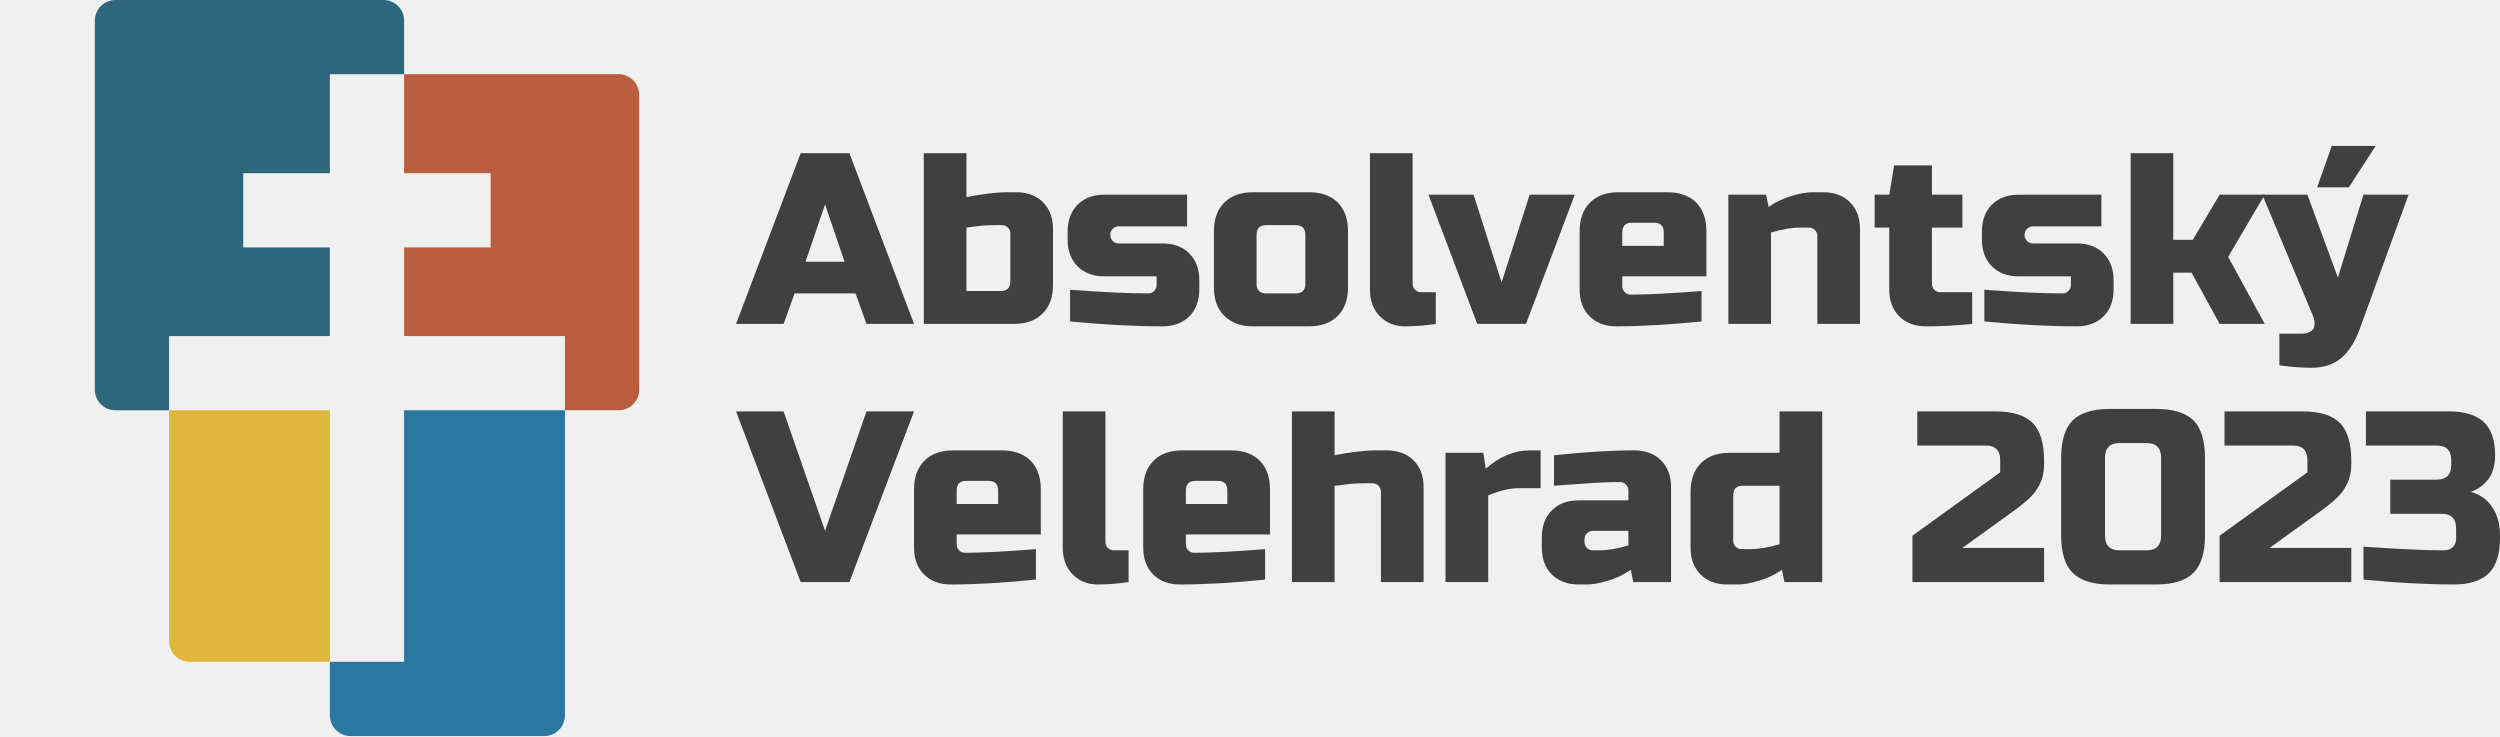
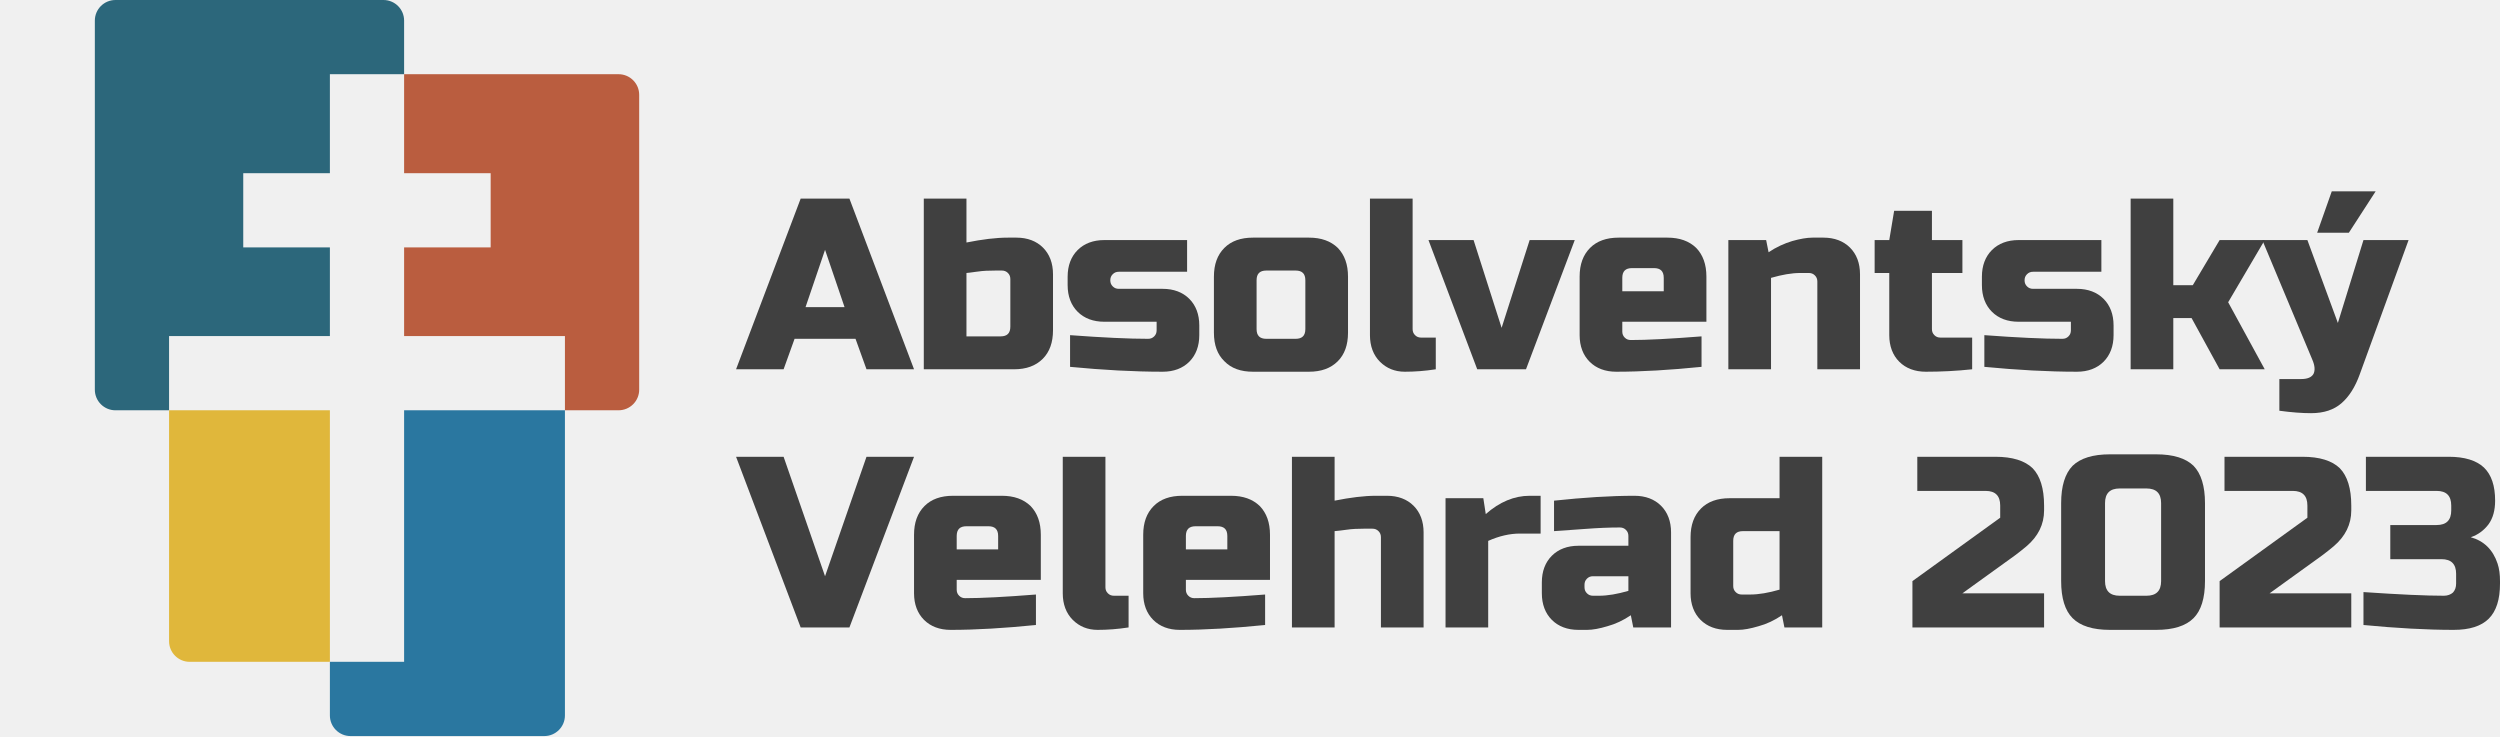
<svg xmlns="http://www.w3.org/2000/svg" width="771" height="227" viewBox="0 0 771 227" fill="none">
-   <path d="M241.662 99.889H227L246.925 47.256H261.963L281.889 99.889H267.227L263.843 90.49H245.046L241.662 99.889ZM248.429 80.715H260.46L254.444 63.046L248.429 80.715Z" fill="#404040" />
-   <path d="M311.589 72.069C311.589 71.317 311.363 70.715 310.837 70.189C310.31 69.662 309.709 69.437 308.957 69.437H307.077C304.972 69.437 303.167 69.512 301.664 69.738C300.085 69.963 298.882 70.114 298.055 70.189V89.738H308.581C310.611 89.738 311.589 88.761 311.589 86.731V72.069ZM298.055 60.79C302.942 59.813 307.153 59.286 310.837 59.286H313.468C316.852 59.286 319.634 60.339 321.664 62.369C323.694 64.399 324.747 67.181 324.747 70.565V87.858C324.747 91.618 323.694 94.55 321.589 96.656C319.408 98.836 316.476 99.889 312.717 99.889H284.896V47.256H298.055V60.79Z" fill="#404040" />
-   <path d="M330.01 89.362C340.161 90.114 348.206 90.49 354.071 90.49C354.823 90.49 355.425 90.264 355.951 89.738C356.477 89.212 356.703 88.61 356.703 87.858V85.227H340.537C337.154 85.227 334.371 84.174 332.341 82.144C330.311 80.114 329.259 77.332 329.259 73.948V71.317C329.259 67.933 330.311 65.151 332.341 63.121C334.371 61.091 337.154 60.038 340.537 60.038H366.102V69.813H345.048C344.297 69.813 343.695 70.038 343.169 70.565C342.642 71.091 342.417 71.692 342.417 72.444C342.417 73.196 342.642 73.798 343.169 74.324C343.695 74.85 344.297 75.076 345.048 75.076H358.583C361.966 75.076 364.748 76.129 366.778 78.159C368.809 80.189 369.861 82.971 369.861 86.355V89.362C369.861 92.746 368.809 95.528 366.778 97.558C364.748 99.588 361.966 100.641 358.583 100.641C349.71 100.641 340.161 100.114 330.01 99.137V89.362Z" fill="#404040" />
-   <path d="M415.727 88.61C415.727 92.37 414.674 95.302 412.569 97.408C410.388 99.588 407.456 100.641 403.696 100.641H386.403C382.643 100.641 379.711 99.588 377.605 97.408C375.425 95.302 374.372 92.37 374.372 88.61V71.317C374.372 67.557 375.425 64.625 377.605 62.444C379.711 60.339 382.643 59.286 386.403 59.286H403.696C407.456 59.286 410.388 60.339 412.569 62.444C414.674 64.625 415.727 67.557 415.727 71.317V88.61ZM402.569 72.445C402.569 70.414 401.591 69.437 399.561 69.437H390.538C388.508 69.437 387.531 70.414 387.531 72.445V87.483C387.531 89.513 388.508 90.49 390.538 90.49H399.561C401.591 90.49 402.569 89.513 402.569 87.483V72.445Z" fill="#404040" />
-   <path d="M442.795 99.889C439.412 100.415 436.254 100.641 433.246 100.641C430.164 100.641 427.607 99.588 425.577 97.558C423.547 95.528 422.494 92.746 422.494 89.362V47.256H435.652V87.483C435.652 88.234 435.878 88.836 436.404 89.362C436.931 89.889 437.532 90.114 438.284 90.114H442.795V99.889Z" fill="#404040" />
-   <path d="M471.743 60.038H485.654L470.616 99.889H455.578L440.54 60.038H454.45L463.097 87.106L471.743 60.038Z" fill="#404040" />
-   <path d="M503.323 68.685C501.293 68.685 500.316 69.662 500.316 71.693V75.828H513.098V71.693C513.098 69.662 512.121 68.685 510.09 68.685H503.323ZM524.753 99.137C515.053 100.114 506.331 100.641 498.436 100.641C495.052 100.641 492.27 99.588 490.24 97.558C488.21 95.528 487.157 92.746 487.157 89.362V71.317C487.157 67.557 488.21 64.625 490.391 62.444C492.496 60.339 495.428 59.286 499.188 59.286H514.226C517.985 59.286 520.918 60.339 523.098 62.444C525.204 64.625 526.256 67.557 526.256 71.317V85.227H500.316V88.234C500.316 88.986 500.541 89.588 501.068 90.114C501.594 90.641 502.195 90.866 502.947 90.866C507.91 90.866 515.203 90.49 524.753 89.738V99.137Z" fill="#404040" />
-   <path d="M555.205 70.189C552.573 70.189 549.565 70.715 546.182 71.693V99.889H533.024V60.038H544.678L545.43 63.798C547.761 62.219 550.242 61.091 552.723 60.339C555.13 59.662 557.235 59.286 558.964 59.286H562.348C565.731 59.286 568.513 60.339 570.544 62.369C572.574 64.399 573.626 67.181 573.626 70.565V99.889H560.468V72.82C560.468 72.069 560.242 71.467 559.716 70.941C559.19 70.414 558.588 70.189 557.836 70.189H555.205Z" fill="#404040" />
-   <path d="M608.213 99.888C603.326 100.415 598.589 100.64 593.927 100.64C590.544 100.64 587.762 99.588 585.731 97.558C583.701 95.528 582.649 92.745 582.649 89.362V70.189H578.137V60.038H582.649L584.152 51.015H595.807V60.038H605.206V70.189H595.807V87.482C595.807 88.234 596.032 88.836 596.559 89.362C597.085 89.888 597.687 90.114 598.439 90.114H608.213V99.888Z" fill="#404040" />
-   <path d="M611.973 89.362C622.124 90.114 630.169 90.49 636.034 90.49C636.786 90.49 637.387 90.264 637.914 89.738C638.44 89.212 638.666 88.61 638.666 87.858V85.227H622.5C619.116 85.227 616.334 84.174 614.304 82.144C612.274 80.114 611.221 77.332 611.221 73.948V71.317C611.221 67.933 612.274 65.151 614.304 63.121C616.334 61.091 619.116 60.038 622.5 60.038H648.064V69.813H627.011C626.259 69.813 625.658 70.038 625.131 70.565C624.605 71.091 624.379 71.692 624.379 72.444C624.379 73.196 624.605 73.798 625.131 74.324C625.658 74.85 626.259 75.076 627.011 75.076H640.545C643.929 75.076 646.711 76.129 648.741 78.159C650.771 80.189 651.824 82.971 651.824 86.355V89.362C651.824 92.746 650.771 95.528 648.741 97.558C646.711 99.588 643.929 100.641 640.545 100.641C631.673 100.641 622.124 100.114 611.973 99.137V89.362Z" fill="#404040" />
-   <path d="M670.245 84.099V99.889H657.087V47.256H670.245V73.948H676.261L684.532 60.038H698.442L687.163 79.212L698.442 99.889H684.532L675.885 84.099H670.245Z" fill="#404040" />
-   <path d="M712.728 113.423C710.097 113.423 706.788 113.197 702.954 112.671V102.896H709.721C711.601 102.896 712.879 102.37 713.48 101.317C714.007 100.264 713.931 98.761 713.104 96.881L697.69 60.038H711.601L720.999 85.602L728.894 60.038H742.804L727.766 101.392C726.338 105.377 724.458 108.31 722.127 110.34C719.796 112.37 716.714 113.423 712.728 113.423ZM714.608 57.782L719.12 45H732.654L724.383 57.782H714.608Z" fill="#404040" />
-   <path d="M254.444 163.711L267.227 126.868H281.889L261.963 179.5H246.925L227 126.868H241.662L254.444 163.711Z" fill="#404040" />
-   <path d="M298.054 148.297C296.024 148.297 295.047 149.275 295.047 151.305V155.44H307.829V151.305C307.829 149.275 306.852 148.297 304.821 148.297H298.054ZM319.483 178.749C309.784 179.726 301.062 180.253 293.167 180.253C289.783 180.253 287.001 179.2 284.971 177.17C282.941 175.14 281.888 172.358 281.888 168.974V150.929C281.888 147.169 282.941 144.237 285.122 142.056C287.227 139.951 290.159 138.898 293.919 138.898H308.957C312.716 138.898 315.649 139.951 317.829 142.056C319.935 144.237 320.987 147.169 320.987 150.929V164.839H295.047V167.846C295.047 168.598 295.272 169.2 295.799 169.726C296.325 170.253 296.926 170.478 297.678 170.478C302.641 170.478 309.934 170.102 319.483 169.35V178.749Z" fill="#404040" />
-   <path d="M348.056 179.5C344.672 180.027 341.514 180.252 338.507 180.252C335.424 180.252 332.868 179.2 330.837 177.17C328.807 175.139 327.755 172.357 327.755 168.974V126.868H340.913V167.094C340.913 167.846 341.138 168.448 341.665 168.974C342.191 169.5 342.793 169.726 343.545 169.726H348.056V179.5Z" fill="#404040" />
-   <path d="M368.733 148.297C366.703 148.297 365.726 149.275 365.726 151.305V155.44H378.508V151.305C378.508 149.275 377.53 148.297 375.5 148.297H368.733ZM390.162 178.749C380.463 179.726 371.741 180.253 363.846 180.253C360.462 180.253 357.68 179.2 355.65 177.17C353.62 175.14 352.567 172.358 352.567 168.974V150.929C352.567 147.169 353.62 144.237 355.801 142.056C357.906 139.951 360.838 138.898 364.598 138.898H379.636C383.395 138.898 386.328 139.951 388.508 142.056C390.614 144.237 391.666 147.169 391.666 150.929V164.839H365.726V167.846C365.726 168.598 365.951 169.2 366.478 169.726C367.004 170.253 367.605 170.478 368.357 170.478C373.32 170.478 380.613 170.102 390.162 169.35V178.749Z" fill="#404040" />
-   <path d="M411.592 140.402C416.479 139.424 420.69 138.898 424.374 138.898H427.757C431.141 138.898 433.923 139.951 435.953 141.981C437.983 144.011 439.036 146.793 439.036 150.176V179.5H425.878V151.68C425.878 150.928 425.652 150.327 425.126 149.8C424.599 149.274 423.998 149.049 423.246 149.049H420.614C418.735 149.049 417.005 149.124 415.426 149.349C413.847 149.575 412.569 149.725 411.592 149.8V179.5H398.433V126.868H411.592V140.402Z" fill="#404040" />
-   <path d="M468.736 150.553C465.578 150.553 462.345 151.305 458.961 152.808V179.501H445.803V139.65H457.457L458.209 144.538C462.495 140.778 467.007 138.898 471.744 138.898H475.127V150.553H468.736Z" fill="#404040" />
-   <path d="M493.173 169.726C495.804 169.726 498.812 169.2 502.196 168.222V163.711H491.293C490.541 163.711 489.94 163.937 489.413 164.463C488.887 164.989 488.661 165.591 488.661 166.343V167.095C488.661 167.846 488.887 168.448 489.413 168.974C489.94 169.501 490.541 169.726 491.293 169.726H493.173ZM479.263 140.402C488.436 139.425 496.707 138.898 504.075 138.898C507.459 138.898 510.241 139.951 512.271 141.981C514.301 144.011 515.354 146.793 515.354 150.177V179.501H503.699L502.948 175.741C500.617 177.32 498.211 178.448 495.729 179.125C493.248 179.877 491.143 180.253 489.413 180.253H486.782C483.398 180.253 480.616 179.2 478.586 177.17C476.556 175.14 475.503 172.358 475.503 168.974V165.591C475.503 162.207 476.556 159.425 478.586 157.395C480.616 155.365 483.398 154.312 486.782 154.312H502.196V151.305C502.196 150.553 501.97 149.951 501.444 149.425C500.917 148.899 500.316 148.673 499.564 148.673C496.331 148.673 492.722 148.823 488.812 149.124C484.827 149.425 481.669 149.651 479.263 149.801V140.402Z" fill="#404040" />
-   <path d="M550.317 179.5L549.565 175.741C547.235 177.32 544.828 178.448 542.347 179.124C539.791 179.876 537.761 180.252 536.031 180.252H532.648C529.264 180.252 526.482 179.2 524.452 177.17C522.422 175.139 521.369 172.357 521.369 168.974V151.68C521.369 147.921 522.422 144.988 524.602 142.808C526.708 140.702 529.64 139.65 533.4 139.65H548.814V126.868H561.972V179.5H550.317ZM539.791 169.35C542.422 169.35 545.43 168.823 548.814 167.846V149.8H537.535C535.505 149.8 534.527 150.778 534.527 152.808V166.718C534.527 167.47 534.753 168.072 535.279 168.598C535.806 169.124 536.407 169.35 537.159 169.35H539.791Z" fill="#404040" />
-   <path d="M630.395 143.409C630.395 147.695 628.59 151.379 624.981 154.462C623.853 155.44 622.65 156.342 621.372 157.319L605.206 168.974H630.395V179.5H589.792V165.214L616.861 145.665V141.906C616.861 138.898 615.357 137.394 612.349 137.394H591.296V126.868H615.357C620.62 126.868 624.455 128.071 626.861 130.401C629.192 132.808 630.395 136.642 630.395 141.906V143.409Z" fill="#404040" />
-   <path d="M666.486 141.153C666.486 138.146 664.982 136.642 661.975 136.642H653.704C650.696 136.642 649.192 138.146 649.192 141.153V165.214C649.192 168.222 650.696 169.726 653.704 169.726H661.975C664.982 169.726 666.486 168.222 666.486 165.214V141.153ZM680.02 165.214C680.02 170.477 678.817 174.312 676.486 176.643C674.08 179.049 670.246 180.252 664.982 180.252H650.696C645.433 180.252 641.598 179.049 639.192 176.643C636.861 174.312 635.658 170.477 635.658 165.214V141.153C635.658 135.89 636.861 132.055 639.192 129.649C641.598 127.318 645.433 126.115 650.696 126.115H664.982C670.246 126.115 674.08 127.318 676.486 129.649C678.817 132.055 680.02 135.89 680.02 141.153V165.214Z" fill="#404040" />
-   <path d="M725.134 143.409C725.134 147.695 723.33 151.379 719.72 154.462C718.593 155.44 717.39 156.342 716.111 157.319L699.945 168.974H725.134V179.5H684.531V165.214L711.6 145.665V141.906C711.6 138.898 710.096 137.394 707.089 137.394H686.035V126.868H710.096C715.359 126.868 719.194 128.071 721.6 130.401C723.931 132.808 725.134 136.642 725.134 141.906V143.409Z" fill="#404040" />
-   <path d="M756.714 180.252C748.368 180.252 739.044 179.726 728.894 178.749V168.598C739.946 169.35 748.217 169.726 753.706 169.726C754.834 169.726 755.812 169.35 756.488 168.748C757.165 167.996 757.466 167.094 757.466 165.966V162.959C757.466 159.951 755.962 158.447 752.954 158.447H737.164V147.921H751.451C754.458 147.921 755.962 146.417 755.962 143.409V141.906C755.962 138.898 754.458 137.394 751.451 137.394H729.645V126.868H755.21C760.097 126.868 763.707 127.995 766.037 130.176C768.368 132.432 769.496 135.815 769.496 140.402C769.496 143.409 768.819 145.815 767.466 147.695C766.037 149.575 764.233 150.928 761.977 151.68C766.037 152.808 768.819 155.515 770.248 159.801C770.774 161.38 771 163.184 771 165.214V165.966C771 170.854 769.872 174.463 767.541 176.794C765.21 179.124 761.601 180.252 756.714 180.252Z" fill="#404040" />
+   <path d="M241.662 113.889H227L246.925 61.256H261.963L281.889 113.889H267.227L263.843 104.49H245.046L241.662 113.889ZM248.429 94.716H260.46L254.444 77.046L248.429 94.716Z" fill="#404040" />
+   <path d="M311.589 86.069C311.589 85.317 311.363 84.715 310.837 84.189C310.31 83.663 309.709 83.437 308.957 83.437H307.077C304.972 83.437 303.167 83.512 301.664 83.738C300.085 83.963 298.882 84.114 298.055 84.189V103.738H308.581C310.611 103.738 311.589 102.761 311.589 100.731V86.069ZM298.055 74.79C302.942 73.813 307.153 73.286 310.837 73.286H313.468C316.852 73.286 319.634 74.339 321.664 76.369C323.694 78.399 324.747 81.181 324.747 84.565V101.858C324.747 105.618 323.694 108.55 321.589 110.656C319.408 112.836 316.476 113.889 312.717 113.889H284.896V61.256H298.055V74.79Z" fill="#404040" />
+   <path d="M330.01 103.362C340.161 104.114 348.206 104.49 354.071 104.49C354.823 104.49 355.425 104.264 355.951 103.738C356.477 103.212 356.703 102.61 356.703 101.858V99.227H340.537C337.154 99.227 334.371 98.174 332.341 96.144C330.311 94.114 329.259 91.332 329.259 87.948V85.317C329.259 81.933 330.311 79.151 332.341 77.121C334.371 75.091 337.154 74.038 340.537 74.038H366.102V83.813H345.048C344.297 83.813 343.695 84.038 343.169 84.565C342.642 85.091 342.417 85.692 342.417 86.444C342.417 87.196 342.642 87.798 343.169 88.324C343.695 88.85 344.297 89.076 345.048 89.076H358.583C361.966 89.076 364.748 90.129 366.778 92.159C368.809 94.189 369.861 96.971 369.861 100.355V103.362C369.861 106.746 368.809 109.528 366.778 111.558C364.748 113.588 361.966 114.641 358.583 114.641C349.71 114.641 340.161 114.114 330.01 113.137V103.362Z" fill="#404040" />
+   <path d="M415.727 102.61C415.727 106.37 414.674 109.302 412.569 111.408C410.388 113.588 407.456 114.641 403.696 114.641H386.403C382.643 114.641 379.711 113.588 377.605 111.408C375.425 109.302 374.372 106.37 374.372 102.61V85.317C374.372 81.557 375.425 78.625 377.605 76.444C379.711 74.339 382.643 73.286 386.403 73.286H403.696C407.456 73.286 410.388 74.339 412.569 76.444C414.674 78.625 415.727 81.557 415.727 85.317V102.61ZM402.569 86.445C402.569 84.415 401.591 83.437 399.561 83.437H390.538C388.508 83.437 387.531 84.415 387.531 86.445V101.483C387.531 103.513 388.508 104.49 390.538 104.49H399.561C401.591 104.49 402.569 103.513 402.569 101.483V86.445Z" fill="#404040" />
+   <path d="M442.795 113.889C439.412 114.415 436.254 114.641 433.246 114.641C430.164 114.641 427.607 113.588 425.577 111.558C423.547 109.528 422.494 106.746 422.494 103.362V61.256H435.652V101.483C435.652 102.234 435.878 102.836 436.404 103.362C436.931 103.889 437.532 104.114 438.284 104.114H442.795V113.889Z" fill="#404040" />
+   <path d="M471.743 74.038H485.654L470.616 113.889H455.578L440.54 74.038H454.45L463.097 101.106L471.743 74.038Z" fill="#404040" />
+   <path d="M503.323 82.685C501.293 82.685 500.316 83.663 500.316 85.693V89.828H513.098V85.693C513.098 83.663 512.121 82.685 510.09 82.685H503.323ZM524.753 113.137C515.053 114.114 506.331 114.641 498.436 114.641C495.052 114.641 492.27 113.588 490.24 111.558C488.21 109.528 487.157 106.746 487.157 103.362V85.317C487.157 81.557 488.21 78.625 490.391 76.444C492.496 74.339 495.428 73.286 499.188 73.286H514.226C517.985 73.286 520.918 74.339 523.098 76.444C525.204 78.625 526.256 81.557 526.256 85.317V99.227H500.316V102.234C500.316 102.986 500.541 103.588 501.068 104.114C501.594 104.641 502.195 104.866 502.947 104.866C507.91 104.866 515.203 104.49 524.753 103.738V113.137Z" fill="#404040" />
+   <path d="M555.205 84.189C552.573 84.189 549.565 84.715 546.182 85.693V113.889H533.024V74.038H544.678L545.43 77.798C547.761 76.219 550.242 75.091 552.723 74.339C555.13 73.662 557.235 73.286 558.964 73.286H562.348C565.731 73.286 568.513 74.339 570.544 76.369C572.574 78.399 573.626 81.181 573.626 84.565V113.889H560.468V86.82C560.468 86.069 560.242 85.467 559.716 84.941C559.19 84.415 558.588 84.189 557.836 84.189H555.205Z" fill="#404040" />
+   <path d="M608.213 113.888C603.326 114.415 598.589 114.64 593.927 114.64C590.544 114.64 587.762 113.588 585.731 111.558C583.701 109.527 582.649 106.745 582.649 103.362V84.188H578.137V74.038H582.649L584.152 65.015H595.807V74.038H605.206V84.188H595.807V101.482C595.807 102.234 596.032 102.836 596.559 103.362C597.085 103.888 597.687 104.114 598.439 104.114H608.213V113.888Z" fill="#404040" />
+   <path d="M611.973 103.362C622.124 104.114 630.169 104.49 636.034 104.49C636.786 104.49 637.387 104.264 637.914 103.738C638.44 103.212 638.666 102.61 638.666 101.858V99.227H622.5C619.116 99.227 616.334 98.174 614.304 96.144C612.274 94.114 611.221 91.332 611.221 87.948V85.317C611.221 81.933 612.274 79.151 614.304 77.121C616.334 75.091 619.116 74.038 622.5 74.038H648.064V83.813H627.011C626.259 83.813 625.658 84.038 625.131 84.565C624.605 85.091 624.379 85.692 624.379 86.444C624.379 87.196 624.605 87.798 625.131 88.324C625.658 88.85 626.259 89.076 627.011 89.076H640.545C643.929 89.076 646.711 90.129 648.741 92.159C650.771 94.189 651.824 96.971 651.824 100.355V103.362C651.824 106.746 650.771 109.528 648.741 111.558C646.711 113.588 643.929 114.641 640.545 114.641C631.673 114.641 622.124 114.114 611.973 113.137V103.362Z" fill="#404040" />
+   <path d="M670.245 98.099V113.889H657.087V61.256H670.245V87.948H676.261L684.532 74.038H698.442L687.163 93.212L698.442 113.889H684.532L675.885 98.099H670.245Z" fill="#404040" />
+   <path d="M712.728 127.423C710.097 127.423 706.788 127.197 702.954 126.671V116.896H709.721C711.601 116.896 712.879 116.37 713.48 115.317C714.007 114.264 713.931 112.761 713.104 110.881L697.69 74.038H711.601L720.999 99.602L728.894 74.038H742.804L727.766 115.392C726.338 119.377 724.458 122.31 722.127 124.34C719.796 126.37 716.714 127.423 712.728 127.423ZM714.608 71.782L719.12 59H732.654L724.383 71.782H714.608Z" fill="#404040" />
+   <path d="M254.444 177.711L267.227 140.868H281.889L261.963 193.5H246.925L227 140.868H241.662L254.444 177.711Z" fill="#404040" />
+   <path d="M298.054 162.297C296.024 162.297 295.047 163.275 295.047 165.305V169.44H307.829V165.305C307.829 163.275 306.852 162.297 304.821 162.297H298.054ZM319.483 192.749C309.784 193.726 301.062 194.253 293.167 194.253C289.783 194.253 287.001 193.2 284.971 191.17C282.941 189.14 281.888 186.358 281.888 182.974V164.929C281.888 161.169 282.941 158.237 285.122 156.056C287.227 153.951 290.159 152.898 293.919 152.898H308.957C312.716 152.898 315.649 153.951 317.829 156.056C319.935 158.237 320.987 161.169 320.987 164.929V178.839H295.047V181.846C295.047 182.598 295.272 183.2 295.799 183.726C296.325 184.252 296.926 184.478 297.678 184.478C302.641 184.478 309.934 184.102 319.483 183.35V192.749Z" fill="#404040" />
+   <path d="M348.056 193.5C344.672 194.027 341.514 194.252 338.507 194.252C335.424 194.252 332.868 193.2 330.837 191.17C328.807 189.139 327.755 186.357 327.755 182.974V140.868H340.913V181.094C340.913 181.846 341.138 182.448 341.665 182.974C342.191 183.5 342.793 183.726 343.545 183.726H348.056V193.5Z" fill="#404040" />
+   <path d="M368.733 162.297C366.703 162.297 365.726 163.275 365.726 165.305V169.44H378.508V165.305C378.508 163.275 377.53 162.297 375.5 162.297H368.733ZM390.162 192.749C380.463 193.726 371.741 194.253 363.846 194.253C360.462 194.253 357.68 193.2 355.65 191.17C353.62 189.14 352.567 186.358 352.567 182.974V164.929C352.567 161.169 353.62 158.237 355.801 156.056C357.906 153.951 360.838 152.898 364.598 152.898H379.636C383.395 152.898 386.328 153.951 388.508 156.056C390.614 158.237 391.666 161.169 391.666 164.929V178.839H365.726V181.846C365.726 182.598 365.951 183.2 366.478 183.726C367.004 184.252 367.605 184.478 368.357 184.478C373.32 184.478 380.613 184.102 390.162 183.35V192.749Z" fill="#404040" />
+   <path d="M411.592 154.402C416.479 153.424 420.69 152.898 424.374 152.898H427.757C431.141 152.898 433.923 153.951 435.953 155.981C437.983 158.011 439.036 160.793 439.036 164.176V193.5H425.878V165.68C425.878 164.928 425.652 164.327 425.126 163.8C424.599 163.274 423.998 163.049 423.246 163.049H420.614C418.735 163.049 417.005 163.124 415.426 163.349C413.847 163.575 412.569 163.725 411.592 163.8V193.5H398.433V140.868H411.592V154.402Z" fill="#404040" />
+   <path d="M468.736 164.553C465.578 164.553 462.345 165.305 458.961 166.808V193.501H445.803V153.65H457.457L458.209 158.538C462.495 154.778 467.007 152.898 471.744 152.898H475.127V164.553H468.736Z" fill="#404040" />
+   <path d="M493.173 183.726C495.804 183.726 498.812 183.2 502.196 182.222V177.711H491.293C490.541 177.711 489.94 177.937 489.413 178.463C488.887 178.989 488.661 179.591 488.661 180.343V181.095C488.661 181.846 488.887 182.448 489.413 182.974C489.94 183.501 490.541 183.726 491.293 183.726H493.173ZM479.263 154.402C488.436 153.425 496.707 152.898 504.075 152.898C507.459 152.898 510.241 153.951 512.271 155.981C514.301 158.011 515.354 160.793 515.354 164.177V193.501H503.699L502.948 189.741C500.617 191.32 498.211 192.448 495.729 193.125C493.248 193.877 491.143 194.253 489.413 194.253H486.782C483.398 194.253 480.616 193.2 478.586 191.17C476.556 189.14 475.503 186.358 475.503 182.974V179.591C475.503 176.207 476.556 173.425 478.586 171.395C480.616 169.365 483.398 168.312 486.782 168.312H502.196V165.305C502.196 164.553 501.97 163.951 501.444 163.425C500.917 162.899 500.316 162.673 499.564 162.673C496.331 162.673 492.722 162.823 488.812 163.124C484.827 163.425 481.669 163.65 479.263 163.801V154.402Z" fill="#404040" />
+   <path d="M550.317 193.5L549.565 189.741C547.235 191.32 544.828 192.448 542.347 193.124C539.791 193.876 537.761 194.252 536.031 194.252H532.648C529.264 194.252 526.482 193.2 524.452 191.17C522.422 189.139 521.369 186.357 521.369 182.974V165.68C521.369 161.921 522.422 158.988 524.602 156.808C526.708 154.702 529.64 153.65 533.4 153.65H548.814V140.868H561.972V193.5H550.317ZM539.791 183.35C542.422 183.35 545.43 182.823 548.814 181.846V163.8H537.535C535.505 163.8 534.527 164.778 534.527 166.808V180.718C534.527 181.47 534.753 182.072 535.279 182.598C535.806 183.124 536.407 183.35 537.159 183.35H539.791Z" fill="#404040" />
+   <path d="M630.395 157.409C630.395 161.695 628.59 165.379 624.981 168.462C623.853 169.44 622.65 170.342 621.372 171.319L605.206 182.974H630.395V193.5H589.792V179.214L616.861 159.665V155.906C616.861 152.898 615.357 151.394 612.349 151.394H591.296V140.868H615.357C620.62 140.868 624.455 142.071 626.861 144.401C629.192 146.808 630.395 150.642 630.395 155.906V157.409Z" fill="#404040" />
+   <path d="M666.486 155.153C666.486 152.146 664.982 150.642 661.975 150.642H653.704C650.696 150.642 649.192 152.146 649.192 155.153V179.214C649.192 182.222 650.696 183.726 653.704 183.726H661.975C664.982 183.726 666.486 182.222 666.486 179.214V155.153ZM680.02 179.214C680.02 184.477 678.817 188.312 676.486 190.643C674.08 193.049 670.246 194.252 664.982 194.252H650.696C645.433 194.252 641.598 193.049 639.192 190.643C636.861 188.312 635.658 184.477 635.658 179.214V155.153C635.658 149.89 636.861 146.055 639.192 143.649C641.598 141.318 645.433 140.115 650.696 140.115H664.982C670.246 140.115 674.08 141.318 676.486 143.649C678.817 146.055 680.02 149.89 680.02 155.153V179.214Z" fill="#404040" />
+   <path d="M725.134 157.409C725.134 161.695 723.33 165.379 719.72 168.462C718.593 169.44 717.39 170.342 716.111 171.319L699.945 182.974H725.134V193.5H684.531V179.214L711.6 159.665V155.906C711.6 152.898 710.096 151.394 707.089 151.394H686.035V140.868H710.096C715.359 140.868 719.194 142.071 721.6 144.401C723.931 146.808 725.134 150.642 725.134 155.906V157.409Z" fill="#404040" />
+   <path d="M756.714 194.252C748.368 194.252 739.044 193.726 728.894 192.749V182.598C739.946 183.35 748.217 183.726 753.706 183.726C754.834 183.726 755.812 183.35 756.488 182.748C757.165 181.996 757.466 181.094 757.466 179.966V176.959C757.466 173.951 755.962 172.447 752.954 172.447H737.164V161.921H751.451C754.458 161.921 755.962 160.417 755.962 157.409V155.906C755.962 152.898 754.458 151.394 751.451 151.394H729.645V140.868H755.21C760.097 140.868 763.707 141.995 766.037 144.176C768.368 146.432 769.496 149.815 769.496 154.402C769.496 157.409 768.819 159.815 767.466 161.695C766.037 163.575 764.233 164.928 761.977 165.68C766.037 166.808 768.819 169.515 770.248 173.801C770.774 175.38 771 177.184 771 179.214V179.966C771 184.854 769.872 188.463 767.541 190.794C765.21 193.124 761.601 194.252 756.714 194.252Z" fill="#404040" />
  <path fill-rule="evenodd" clip-rule="evenodd" d="M52.14 126.535L35.608 126.536C32.097 126.536 29.249 123.689 29.249 120.177V6.359C29.249 2.847 32.097 0.001 35.608 0.001H118.269C121.781 0.001 124.627 2.847 124.627 6.359V22.886H101.737V53.407H75.018V76.297H101.737V103.644H52.14V126.535Z" fill="#2C677B" />
  <path fill-rule="evenodd" clip-rule="evenodd" d="M52.14 126.535V197.751C52.14 201.26 54.989 204.109 58.499 204.109L101.737 204.104V126.535H52.14Z" fill="#E0B73B" />
  <path fill-rule="evenodd" clip-rule="evenodd" d="M174.224 126.53H190.768C194.277 126.53 197.126 123.681 197.126 120.171V29.244C197.126 25.735 194.277 22.886 190.768 22.886H124.627V53.407H151.321V76.297H124.627V103.644H174.224V126.53Z" fill="#BA5D3F" />
  <path fill-rule="evenodd" clip-rule="evenodd" d="M101.737 204.104V220.641C101.737 224.151 104.586 227 108.095 227H167.865C171.375 227 174.224 224.151 174.224 220.641V126.535H124.627V204.104H101.737Z" fill="#2A77A0" />
-   <path d="M174.224 126.529H124.627V126.529L174.224 126.529Z" fill="white" />
</svg>
